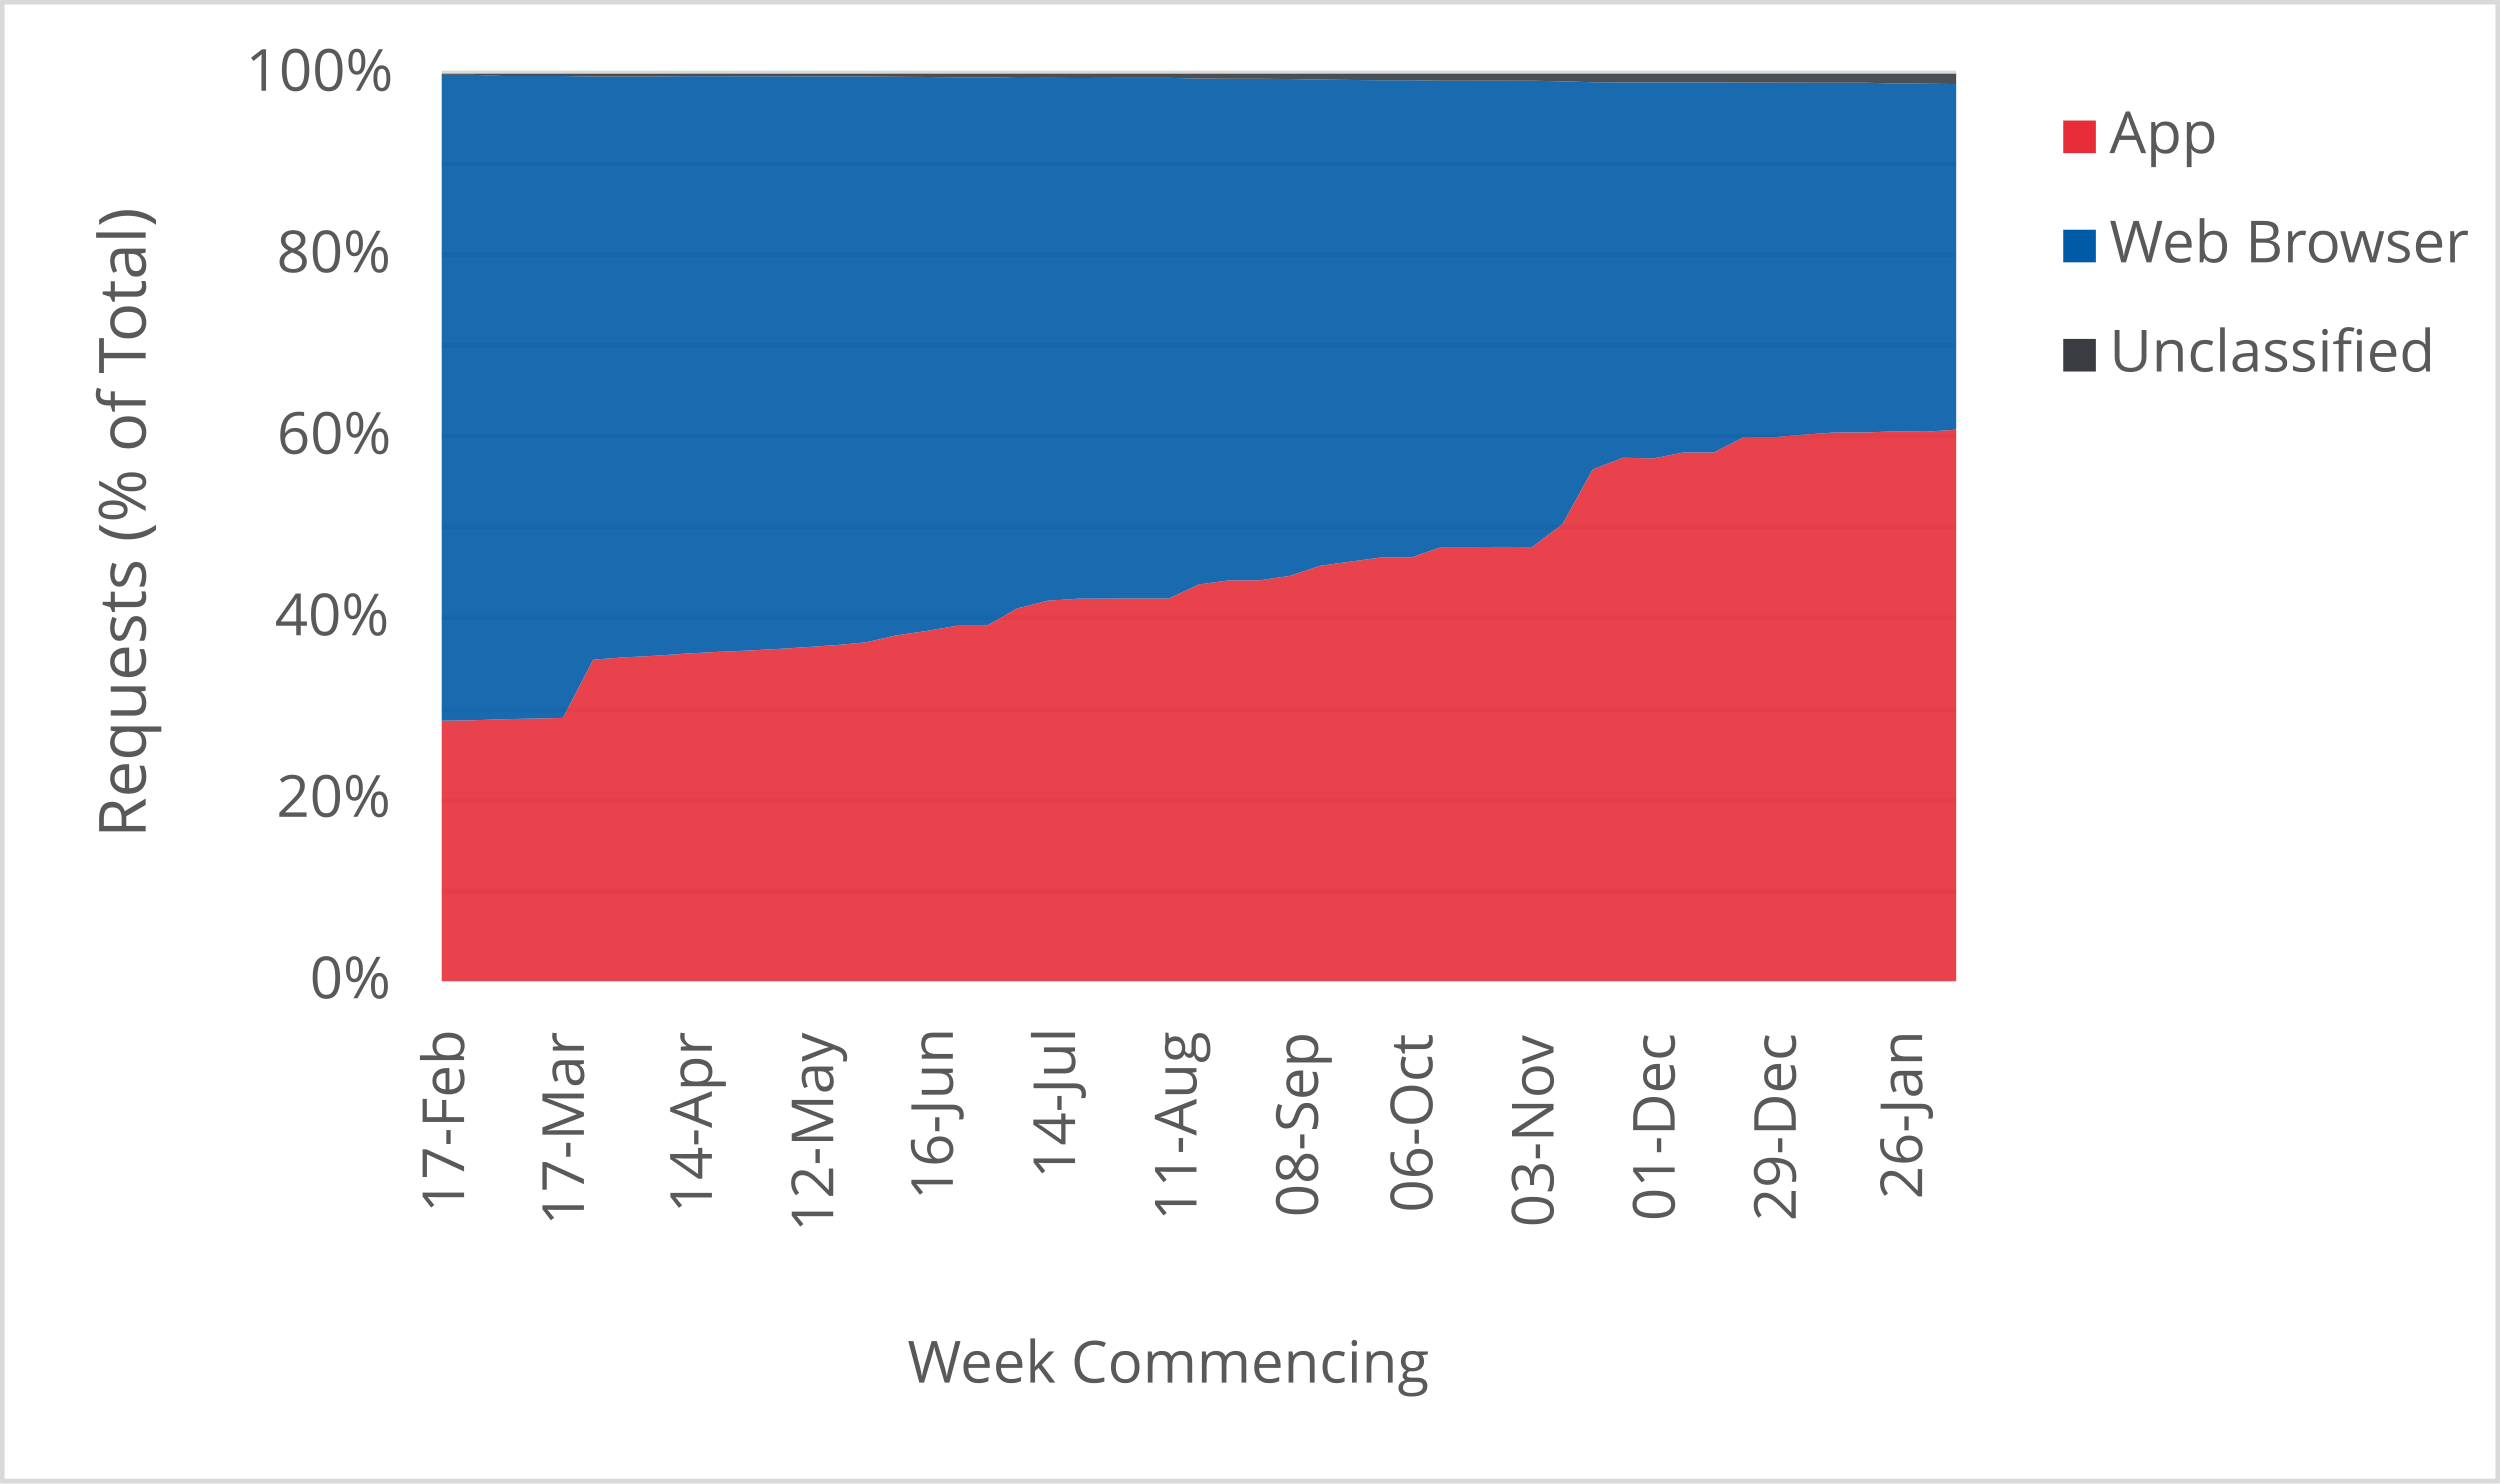
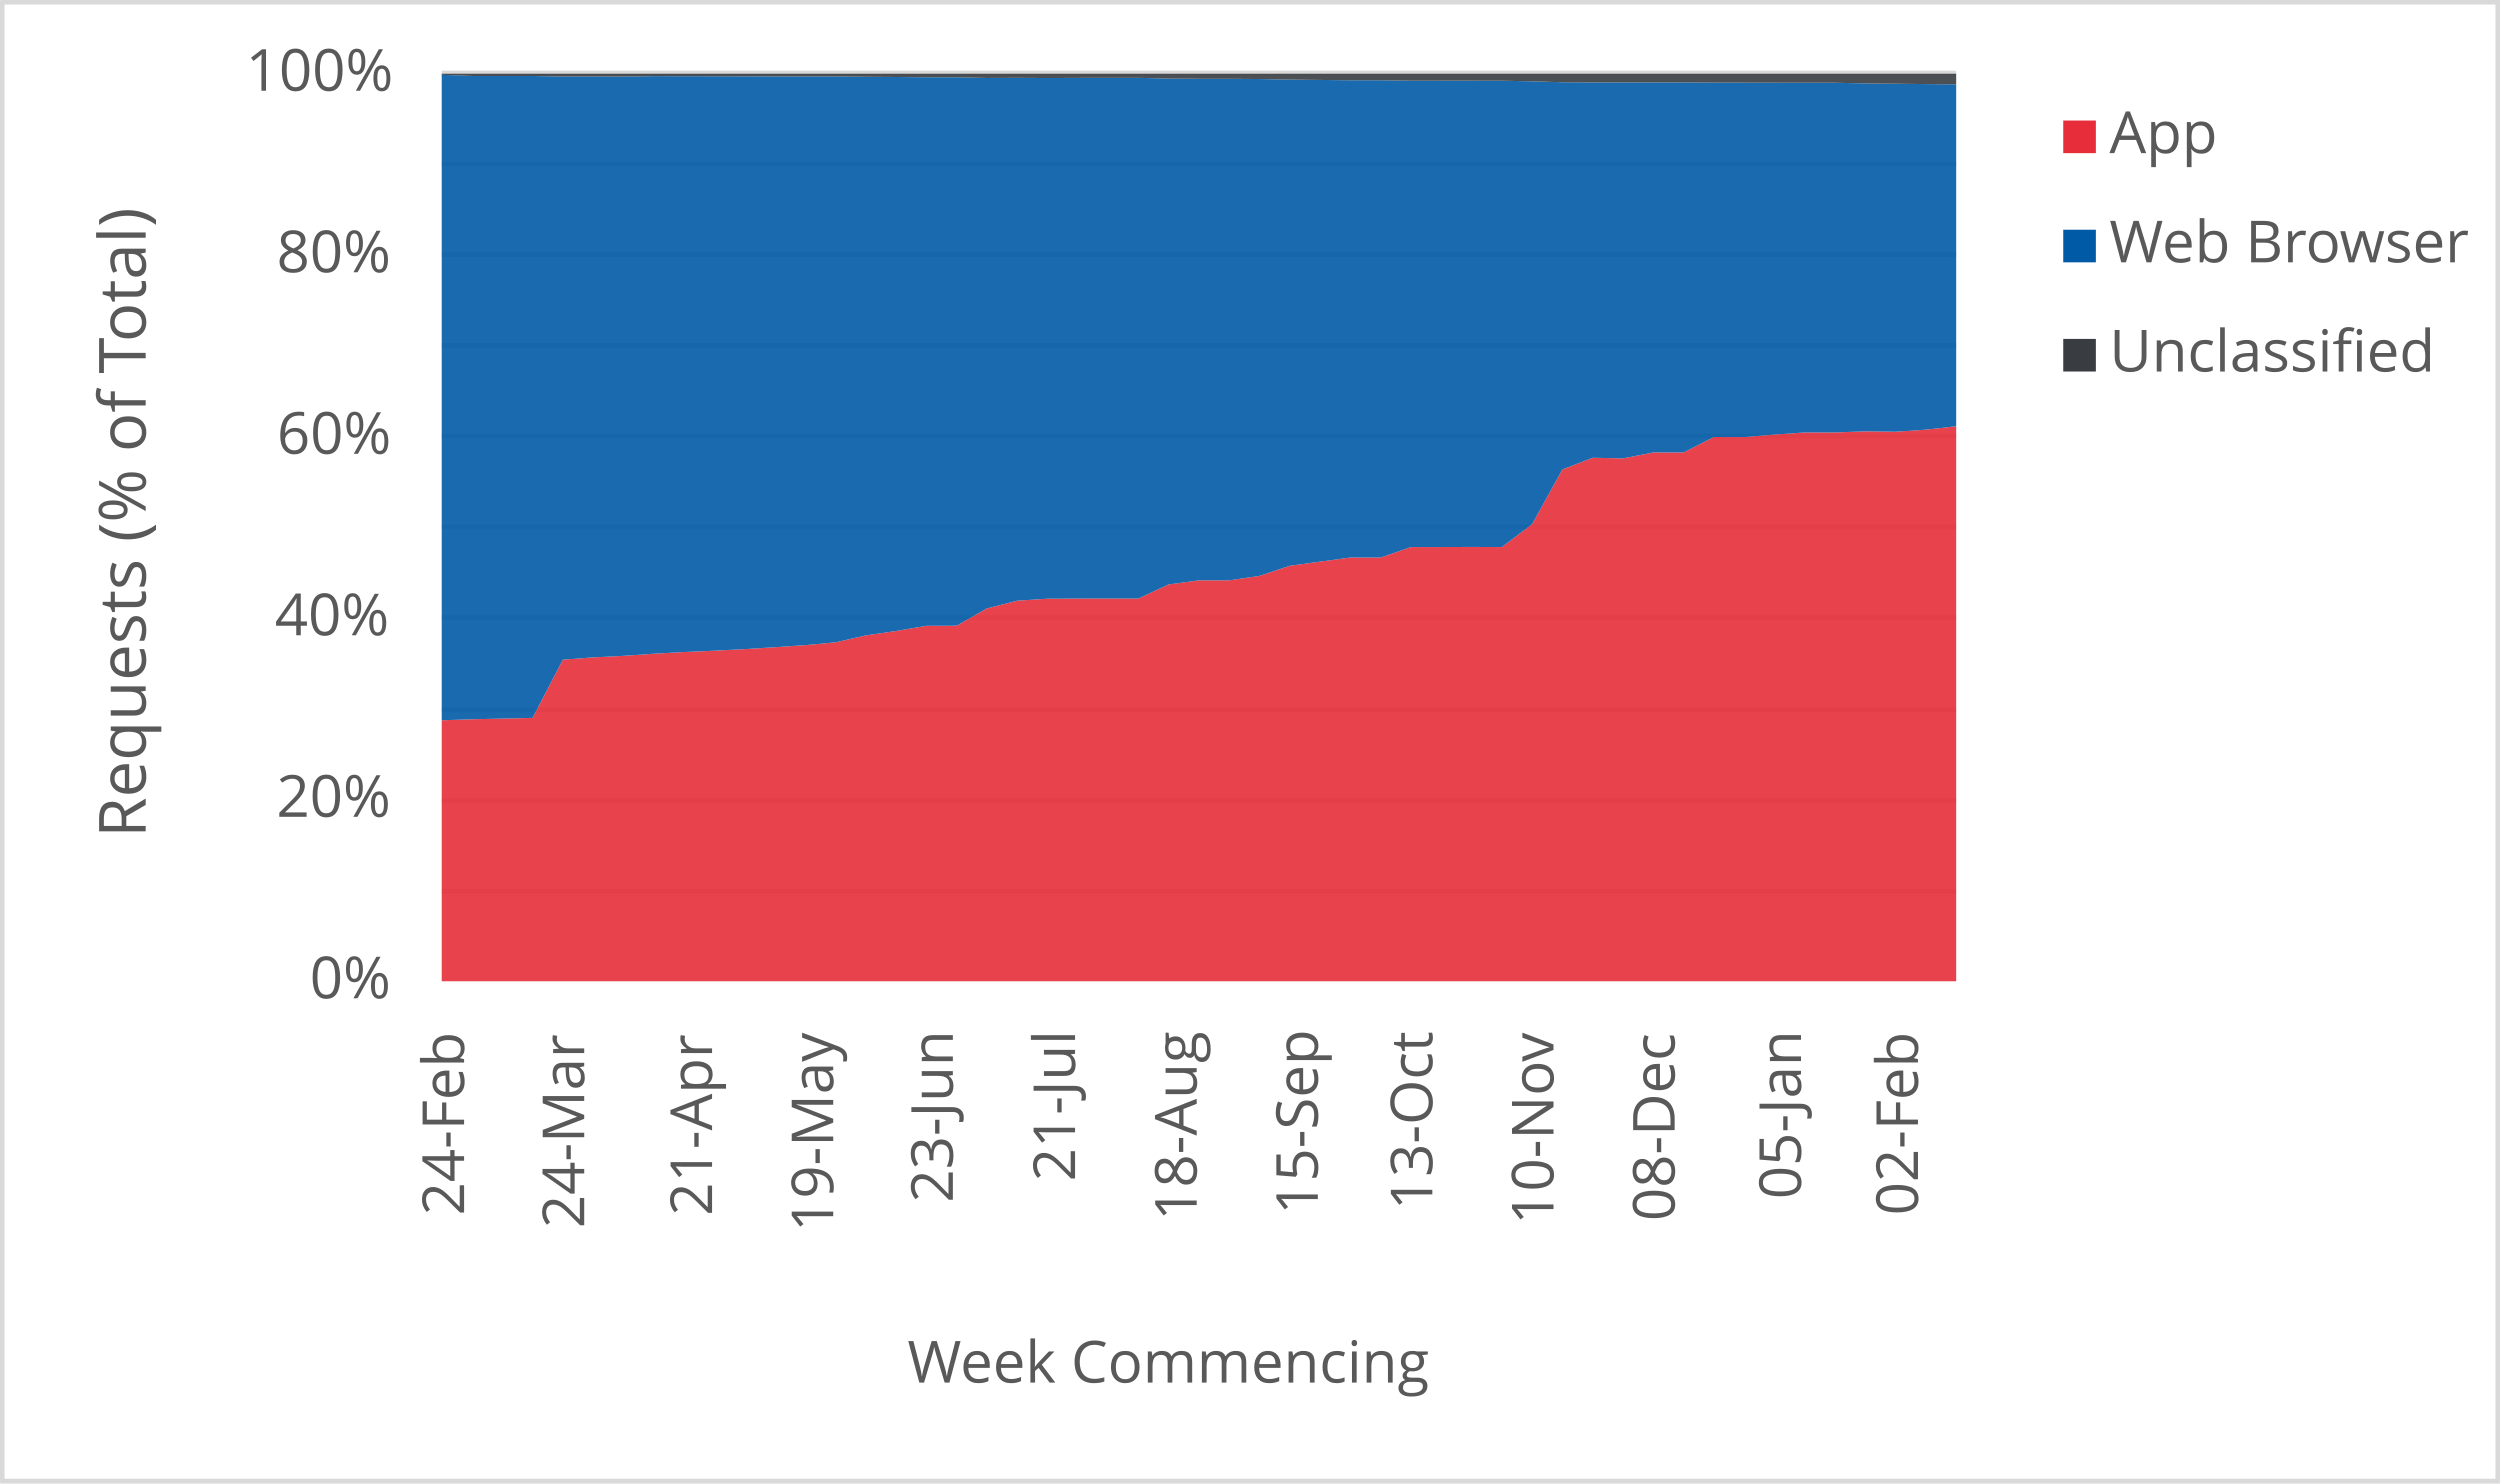
<svg xmlns="http://www.w3.org/2000/svg" width="1763" height="1046" xml:space="preserve" overflow="hidden">
  <defs>
    <clipPath id="clip0">
      <rect x="2917" y="346" width="1763" height="1046" />
    </clipPath>
  </defs>
  <g clip-path="url(#clip0)" transform="translate(-2917 -346)">
    <rect x="2918" y="347" width="1760" height="1043" fill="#FFFFFF" />
    <g>
      <path d="    M3228.5 974.532 4296.5 974.532    M3228.5 910.53 4296.5 910.53    M3228.5 846.528 4296.5 846.528    M3228.5 781.526 4296.5 781.526    M3228.5 717.524 4296.5 717.524    M3228.5 653.522 4296.5 653.522    M3228.5 589.52 4296.5 589.52    M3228.5 525.517 4296.5 525.517    M3228.5 461.515 4296.5 461.515    M3228.5 397.5 4296.5 397.5" stroke="#D9D9D9" stroke-width="3.438" stroke-linejoin="round" stroke-miterlimit="10" fill="none" />
    </g>
    <g>
      <path d="M 1038.5 4296.5 1038.5" stroke="#D9D9D9" stroke-width="3.438" stroke-linejoin="round" stroke-miterlimit="10" fill="none" fill-rule="evenodd" />
    </g>
    <g>
-       <text fill="#595959" font-family="Verdana,Open Sans,DejaVu Sans,sans-serif" font-weight="400" font-size="41" transform="matrix(6.12323e-17 -1 1 6.12323e-17 3244.275 1201.32)">17-Feb</text>
+       <text fill="#595959" font-family="Verdana,Open Sans,DejaVu Sans,sans-serif" font-weight="400" font-size="41" transform="matrix(6.12323e-17 -1 1 6.12323e-17 3244.275 1203.082)">24-Feb</text>
    </g>
    <g>
-       <text fill="#595959" font-family="Verdana,Open Sans,DejaVu Sans,sans-serif" font-weight="400" font-size="41" transform="matrix(6.12323e-17 -1 1 6.12323e-17 3328.774 1210.289)">17-Mar</text>
+       <text fill="#595959" font-family="Verdana,Open Sans,DejaVu Sans,sans-serif" font-weight="400" font-size="41" transform="matrix(6.12323e-17 -1 1 6.12323e-17 3328.985 1212.051)">24-Mar</text>
    </g>
    <g>
-       <text fill="#595959" font-family="Verdana,Open Sans,DejaVu Sans,sans-serif" font-weight="400" font-size="41" transform="matrix(6.12323e-17 -1 1 6.12323e-17 3419.019 1201.541)">14-Apr</text>
+       <text fill="#595959" font-family="Verdana,Open Sans,DejaVu Sans,sans-serif" font-weight="400" font-size="41" transform="matrix(6.12323e-17 -1 1 6.12323e-17 3419.149 1203.302)">21-Apr</text>
    </g>
    <g>
-       <text fill="#595959" font-family="Verdana,Open Sans,DejaVu Sans,sans-serif" font-weight="400" font-size="41" transform="matrix(6.12323e-17 -1 1 6.12323e-17 3504.589 1214.753)">12-May</text>
+       <text fill="#595959" font-family="Verdana,Open Sans,DejaVu Sans,sans-serif" font-weight="400" font-size="41" transform="matrix(6.12323e-17 -1 1 6.12323e-17 3504.589 1214.753)">19-May</text>
    </g>
    <g>
-       <text fill="#595959" font-family="Verdana,Open Sans,DejaVu Sans,sans-serif" font-weight="400" font-size="41" transform="matrix(6.12323e-17 -1 1 6.12323e-17 3588.958 1192.291)">16-Jun</text>
+       <text fill="#595959" font-family="Verdana,Open Sans,DejaVu Sans,sans-serif" font-weight="400" font-size="41" transform="matrix(6.12323e-17 -1 1 6.12323e-17 3588.958 1194.053)">23-Jun</text>
    </g>
    <g>
-       <text fill="#595959" font-family="Verdana,Open Sans,DejaVu Sans,sans-serif" font-weight="400" font-size="41" transform="matrix(6.12323e-17 -1 1 6.12323e-17 3675.129 1177.277)">14-Jul</text>
+       <text fill="#595959" font-family="Verdana,Open Sans,DejaVu Sans,sans-serif" font-weight="400" font-size="41" transform="matrix(6.12323e-17 -1 1 6.12323e-17 3675.129 1179.039)">21-Jul</text>
    </g>
    <g>
-       <text fill="#595959" font-family="Verdana,Open Sans,DejaVu Sans,sans-serif" font-weight="400" font-size="41" transform="matrix(6.12323e-17 -1 1 6.12323e-17 3760.759 1206.906)">11-Aug</text>
+       <text fill="#595959" font-family="Verdana,Open Sans,DejaVu Sans,sans-serif" font-weight="400" font-size="41" transform="matrix(6.12323e-17 -1 1 6.12323e-17 3760.909 1206.906)">18-Aug</text>
    </g>
    <g>
-       <text fill="#595959" font-family="Verdana,Open Sans,DejaVu Sans,sans-serif" font-weight="400" font-size="41" transform="matrix(6.12323e-17 -1 1 6.12323e-17 3846.369 1204.383)">08-Sep</text>
+       <text fill="#595959" font-family="Verdana,Open Sans,DejaVu Sans,sans-serif" font-weight="400" font-size="41" transform="matrix(6.12323e-17 -1 1 6.12323e-17 3846.349 1202.662)">15-Sep</text>
    </g>
    <g>
-       <text fill="#595959" font-family="Verdana,Open Sans,DejaVu Sans,sans-serif" font-weight="400" font-size="41" transform="matrix(6.12323e-17 -1 1 6.12323e-17 3927.085 1201.1)">06-Oct</text>
+       <text fill="#595959" font-family="Verdana,Open Sans,DejaVu Sans,sans-serif" font-weight="400" font-size="41" transform="matrix(6.12323e-17 -1 1 6.12323e-17 3927.085 1199.378)">13-Oct</text>
    </g>
    <g>
-       <text fill="#595959" font-family="Verdana,Open Sans,DejaVu Sans,sans-serif" font-weight="400" font-size="41" transform="matrix(6.12323e-17 -1 1 6.12323e-17 4012.525 1211.43)">03-Nov</text>
+       <text fill="#595959" font-family="Verdana,Open Sans,DejaVu Sans,sans-serif" font-weight="400" font-size="41" transform="matrix(6.12323e-17 -1 1 6.12323e-17 4012.525 1209.708)">10-Nov</text>
    </g>
    <g>
-       <text fill="#595959" font-family="Verdana,Open Sans,DejaVu Sans,sans-serif" font-weight="400" font-size="41" transform="matrix(6.12323e-17 -1 1 6.12323e-17 4097.965 1207.086)">01-Dec</text>
+       <text fill="#595959" font-family="Verdana,Open Sans,DejaVu Sans,sans-serif" font-weight="400" font-size="41" transform="matrix(6.12323e-17 -1 1 6.12323e-17 4097.965 1207.086)">08-Dec</text>
    </g>
    <g>
-       <text fill="#595959" font-family="Verdana,Open Sans,DejaVu Sans,sans-serif" font-weight="400" font-size="41" transform="matrix(6.12323e-17 -1 1 6.12323e-17 4183.385 1207.126)">29-Dec</text>
+       <text fill="#595959" font-family="Verdana,Open Sans,DejaVu Sans,sans-serif" font-weight="400" font-size="41" transform="matrix(6.12323e-17 -1 1 6.12323e-17 4187.058 1191.651)">05-Jan</text>
    </g>
    <g>
-       <text fill="#595959" font-family="Verdana,Open Sans,DejaVu Sans,sans-serif" font-weight="400" font-size="41" transform="matrix(6.12323e-17 -1 1 6.12323e-17 4272.478 1191.691)">26-Jan</text>
+       <text fill="#595959" font-family="Verdana,Open Sans,DejaVu Sans,sans-serif" font-weight="400" font-size="41" transform="matrix(6.12323e-17 -1 1 6.12323e-17 4269.555 1203.042)">02-Feb</text>
    </g>
    <g>
      <text fill="#595959" font-family="Verdana,Open Sans,DejaVu Sans,sans-serif" font-weight="400" font-size="41" transform="matrix(1 0 0 1 3135.448 1050)">0%</text>
    </g>
    <g>
      <text fill="#595959" font-family="Verdana,Open Sans,DejaVu Sans,sans-serif" font-weight="400" font-size="41" transform="matrix(1 0 0 1 3111.965 922)">20%</text>
    </g>
    <g>
      <text fill="#595959" font-family="Verdana,Open Sans,DejaVu Sans,sans-serif" font-weight="400" font-size="41" transform="matrix(1 0 0 1 3110.824 794)">40%</text>
    </g>
    <g>
      <text fill="#595959" font-family="Verdana,Open Sans,DejaVu Sans,sans-serif" font-weight="400" font-size="41" transform="matrix(1 0 0 1 3112.306 666)">60%</text>
    </g>
    <g>
      <text fill="#595959" font-family="Verdana,Open Sans,DejaVu Sans,sans-serif" font-weight="400" font-size="41" transform="matrix(1 0 0 1 3112.045 538)">80%</text>
    </g>
    <g>
      <text fill="#595959" font-family="Verdana,Open Sans,DejaVu Sans,sans-serif" font-weight="400" font-size="41" transform="matrix(1 0 0 1 3090.284 410)">100%</text>
    </g>
    <g>
      <text fill="#595959" font-family="Verdana,Open Sans,DejaVu Sans,sans-serif" font-weight="400" font-size="41" transform="matrix(1 0 0 1 3556.971 1321)">Week Commencing</text>
    </g>
    <g>
      <text fill="#595959" font-family="Verdana,Open Sans,DejaVu Sans,sans-serif" font-weight="400" font-size="46" transform="matrix(6.12323e-17 -1 1 6.12323e-17 3019.73 936.7666)">Requests (% of Total)</text>
    </g>
    <rect x="2918.5" y="347.5" width="1760" height="1043" stroke="#D9D9D9" stroke-width="3.438" stroke-linejoin="round" stroke-miterlimit="10" fill="none" />
    <g>
-       <path d="M3228.5 1038 3249.86 1038 3271.22 1038 3292.58 1038 3313.94 1038 3335.3 1038 3356.66 1038 3378.02 1038 3399.38 1038 3420.74 1038 3442.1 1038 3463.46 1038 3484.82 1038 3506.18 1038 3527.54 1038 3548.9 1038 3570.26 1038 3591.62 1038 3612.98 1038 3634.34 1038 3655.7 1038 3677.06 1038 3698.42 1038 3719.78 1038 3741.14 1038 3762.5 1038 3783.86 1038 3805.22 1038 3826.58 1038 3847.94 1038 3869.3 1038 3890.66 1038 3912.02 1038 3933.38 1038 3954.74 1038 3976.1 1038 3997.46 1038 4018.82 1038 4040.18 1038 4061.54 1038 4082.9 1038 4104.26 1038 4125.62 1038 4146.98 1038 4168.34 1038 4189.7 1038 4211.06 1038 4232.42 1038 4253.78 1038 4275.14 1038 4296.5 1038 4296.5 648.996 4275.14 650.458 4253.78 650.183 4232.42 650.951 4211.06 650.969 4189.7 652.452 4168.34 654.244 4146.98 654.178 4125.62 665.101 4104.26 665.069 4082.9 669.251 4061.54 668.802 4040.18 677.031 4018.82 715.633 3997.46 731.79 3976.1 731.695 3954.74 731.781 3933.38 731.771 3912.02 739.179 3890.66 739.172 3869.3 742.046 3847.94 744.982 3826.58 752.092 3805.22 755.239 3783.86 755.25 3762.5 758.13 3741.14 768.087 3719.78 768.062 3698.42 768.117 3677.06 768.202 3655.7 769.607 3634.34 775.05 3612.98 787.236 3591.62 787.309 3570.26 790.965 3548.9 794.081 3527.54 798.971 3506.18 800.958 3484.82 802.407 3463.46 803.757 3442.1 804.88 3420.74 805.789 3399.38 807.011 3378.02 808.499 3356.66 809.572 3335.3 811.203 3313.94 852.254 3292.58 852.763 3271.22 853.213 3249.86 853.954 3228.5 854.231 3228.5 1038Z" fill="#e62d39" opacity="0.9" />
+       <path d="M3228.5 1038 3249.86 1038 3271.22 1038 3292.58 1038 3313.94 1038 3335.3 1038 3356.66 1038 3378.02 1038 3399.38 1038 3420.74 1038 3442.1 1038 3463.46 1038 3484.82 1038 3506.18 1038 3527.54 1038 3548.9 1038 3570.26 1038 3591.62 1038 3612.98 1038 3634.34 1038 3655.7 1038 3677.06 1038 3698.42 1038 3719.78 1038 3741.14 1038 3762.5 1038 3783.86 1038 3805.22 1038 3826.58 1038 3847.94 1038 3869.3 1038 3890.66 1038 3912.02 1038 3933.38 1038 3954.74 1038 3976.1 1038 3997.46 1038 4018.82 1038 4040.18 1038 4061.54 1038 4082.9 1038 4104.26 1038 4125.62 1038 4146.98 1038 4168.34 1038 4189.7 1038 4211.06 1038 4232.42 1038 4253.78 1038 4275.14 1038 4296.5 1038 4296.5 646.595 4275.14 648.996 4253.78 650.458 4232.42 650.183 4211.06 650.951 4189.7 650.969 4168.34 652.452 4146.98 654.244 4125.62 654.178 4104.26 665.101 4082.9 665.069 4061.54 669.251 4040.18 668.802 4018.82 677.031 3997.46 715.633 3976.1 731.79 3954.74 731.695 3933.38 731.781 3912.02 731.771 3890.66 739.179 3869.3 739.172 3847.94 742.046 3826.58 744.982 3805.22 752.092 3783.86 755.239 3762.5 755.25 3741.14 758.13 3719.78 768.087 3698.42 768.062 3677.06 768.117 3655.7 768.202 3634.34 769.607 3612.98 775.05 3591.62 787.236 3570.26 787.309 3548.9 790.965 3527.54 794.081 3506.18 798.971 3484.82 800.958 3463.46 802.407 3442.1 803.757 3420.74 804.88 3399.38 805.789 3378.02 807.011 3356.66 808.499 3335.3 809.572 3313.94 811.203 3292.58 852.254 3271.22 852.763 3249.86 853.213 3228.5 853.954 3228.5 1038Z" fill="#e62d39" opacity="0.9" />
    </g>
    <g>
-       <path d="M3228.5 854.231 3249.86 853.954 3271.22 853.213 3292.58 852.763 3313.94 852.254 3335.3 811.203 3356.66 809.572 3378.02 808.499 3399.38 807.011 3420.74 805.789 3442.1 804.88 3463.46 803.757 3484.82 802.407 3506.18 800.958 3527.54 798.971 3548.9 794.081 3570.26 790.965 3591.62 787.309 3612.98 787.236 3634.34 775.05 3655.7 769.607 3677.06 768.202 3698.42 768.117 3719.78 768.062 3741.14 768.087 3762.5 758.13 3783.86 755.25 3805.22 755.239 3826.58 752.092 3847.94 744.982 3869.3 742.046 3890.66 739.172 3912.02 739.179 3933.38 731.771 3954.74 731.781 3976.1 731.695 3997.46 731.79 4018.82 715.633 4040.18 677.031 4061.54 668.802 4082.9 669.251 4104.26 665.069 4125.62 665.101 4146.98 654.178 4168.34 654.244 4189.7 652.452 4211.06 650.969 4232.42 650.951 4253.78 650.183 4275.14 650.458 4296.5 648.996 4296.5 405.287 4275.14 405.054 4253.78 404.827 4232.42 404.36 4211.06 404.361 4189.7 404.313 4168.34 404.269 4146.98 404.255 4125.62 404.101 4104.26 404.099 4082.9 404.096 4061.54 404.129 4040.18 403.996 4018.82 403.349 3997.46 402.925 3976.1 402.907 3954.74 402.909 3933.38 402.93 3912.02 402.603 3890.66 402.61 3869.3 402.372 3847.94 402.145 3826.58 401.736 3805.22 401.57 3783.86 401.571 3762.5 401.408 3741.14 400.892 3719.78 400.889 3698.42 400.939 3677.06 401.027 3655.7 400.909 3634.34 400.992 3612.98 400.488 3591.62 400.496 3570.26 400.292 3548.9 400.158 3527.54 399.929 3506.18 399.933 3484.82 399.88 3463.46 399.831 3442.1 399.774 3420.74 399.725 3399.38 399.705 3378.02 400.004 3356.66 399.96 3335.3 399.991 3313.94 399.584 3292.58 399.605 3271.22 399.583 3249.86 398.769 3228.5 398.749 3228.5 854.231Z" fill="#005aa6" opacity="0.9" />
+       <path d="M3228.5 853.954 3249.86 853.213 3271.22 852.763 3292.58 852.254 3313.94 811.203 3335.3 809.572 3356.66 808.499 3378.02 807.011 3399.38 805.789 3420.74 804.88 3442.1 803.757 3463.46 802.407 3484.82 800.958 3506.18 798.971 3527.54 794.081 3548.9 790.965 3570.26 787.309 3591.62 787.236 3612.98 775.05 3634.34 769.607 3655.7 768.202 3677.06 768.117 3698.42 768.062 3719.78 768.087 3741.14 758.13 3762.5 755.25 3783.86 755.239 3805.22 752.092 3826.58 744.982 3847.94 742.046 3869.3 739.172 3890.66 739.179 3912.02 731.771 3933.38 731.781 3954.74 731.695 3976.1 731.79 3997.46 715.633 4018.82 677.031 4040.18 668.802 4061.54 669.251 4082.9 665.069 4104.26 665.101 4125.62 654.178 4146.98 654.244 4168.34 652.452 4189.7 650.969 4211.06 650.951 4232.42 650.183 4253.78 650.458 4275.14 648.996 4296.5 646.595 4296.5 405.491 4275.14 405.287 4253.78 405.054 4232.42 404.827 4211.06 404.36 4189.7 404.361 4168.34 404.313 4146.98 404.269 4125.62 404.255 4104.26 404.101 4082.9 404.099 4061.54 404.096 4040.18 404.129 4018.82 403.996 3997.46 403.349 3976.1 402.925 3954.74 402.907 3933.38 402.909 3912.02 402.93 3890.66 402.603 3869.3 402.61 3847.94 402.372 3826.58 402.145 3805.22 401.736 3783.86 401.57 3762.5 401.571 3741.14 401.408 3719.78 400.892 3698.42 400.889 3677.06 400.939 3655.7 401.027 3634.34 400.909 3612.98 400.992 3591.62 400.488 3570.26 400.496 3548.9 400.292 3527.54 400.158 3506.18 399.929 3484.82 399.933 3463.46 399.88 3442.1 399.831 3420.74 399.774 3399.38 399.725 3378.02 399.705 3356.66 400.004 3335.3 399.96 3313.94 399.991 3292.58 399.584 3271.22 399.605 3249.86 399.583 3228.5 398.769 3228.5 853.954Z" fill="#005aa6" opacity="0.9" />
    </g>
    <g>
-       <path d="M3228.5 398.749 3249.86 398.769 3271.22 399.583 3292.58 399.605 3313.94 399.584 3335.3 399.991 3356.66 399.96 3378.02 400.004 3399.38 399.705 3420.74 399.725 3442.1 399.774 3463.46 399.831 3484.82 399.88 3506.18 399.933 3527.54 399.929 3548.9 400.158 3570.26 400.292 3591.62 400.496 3612.98 400.488 3634.34 400.992 3655.7 400.909 3677.06 401.027 3698.42 400.939 3719.78 400.889 3741.14 400.892 3762.5 401.408 3783.86 401.571 3805.22 401.57 3826.58 401.736 3847.94 402.145 3869.3 402.372 3890.66 402.61 3912.02 402.603 3933.38 402.93 3954.74 402.909 3976.1 402.907 3997.46 402.925 4018.82 403.349 4040.18 403.996 4061.54 404.129 4082.9 404.096 4104.26 404.099 4125.62 404.101 4146.98 404.255 4168.34 404.269 4189.7 404.313 4211.06 404.361 4232.42 404.36 4253.78 404.827 4275.14 405.054 4296.5 405.287 4296.5 398 4275.14 398 4253.78 398 4232.42 398 4211.06 398 4189.7 398 4168.34 398 4146.98 398 4125.62 398 4104.26 398 4082.9 398 4061.54 398 4040.18 398 4018.82 398 3997.46 398 3976.1 398 3954.74 398 3933.38 398 3912.02 398 3890.66 398 3869.3 398 3847.94 398 3826.58 398 3805.22 398 3783.86 398 3762.5 398 3741.14 398 3719.78 398 3698.42 398 3677.06 398 3655.7 398 3634.34 398 3612.98 398 3591.62 398 3570.26 398 3548.9 398 3527.54 398 3506.18 398 3484.82 398 3463.46 398 3442.1 398 3420.74 398 3399.38 398 3378.02 398 3356.66 398 3335.3 398 3313.94 398 3292.58 398 3271.22 398 3249.86 398 3228.5 398 3228.5 398.749Z" fill="#393d41" opacity="0.9" />
+       <path d="M3228.5 398.769 3249.86 399.583 3271.22 399.605 3292.58 399.584 3313.94 399.991 3335.3 399.96 3356.66 400.004 3378.02 399.705 3399.38 399.725 3420.74 399.774 3442.1 399.831 3463.46 399.88 3484.82 399.933 3506.18 399.929 3527.54 400.158 3548.9 400.292 3570.26 400.496 3591.62 400.488 3612.98 400.992 3634.34 400.909 3655.7 401.027 3677.06 400.939 3698.42 400.889 3719.78 400.892 3741.14 401.408 3762.5 401.571 3783.86 401.57 3805.22 401.736 3826.58 402.145 3847.94 402.372 3869.3 402.61 3890.66 402.603 3912.02 402.93 3933.38 402.909 3954.74 402.907 3976.1 402.925 3997.46 403.349 4018.82 403.996 4040.18 404.129 4061.54 404.096 4082.9 404.099 4104.26 404.101 4125.62 404.255 4146.98 404.269 4168.34 404.313 4189.7 404.361 4211.06 404.36 4232.42 404.827 4253.78 405.054 4275.14 405.287 4296.5 405.491 4296.5 398 4275.14 398 4253.78 398 4232.42 398 4211.06 398 4189.7 398 4168.34 398 4146.98 398 4125.62 398 4104.26 398 4082.9 398 4061.54 398 4040.18 398 4018.82 398 3997.46 398 3976.1 398 3954.74 398 3933.38 398 3912.02 398 3890.66 398 3869.3 398 3847.94 398 3826.58 398 3805.22 398 3783.86 398 3762.5 398 3741.14 398 3719.78 398 3698.42 398 3677.06 398 3655.7 398 3634.34 398 3612.98 398 3591.62 398 3570.26 398 3548.9 398 3527.54 398 3506.18 398 3484.82 398 3463.46 398 3442.1 398 3420.74 398 3399.38 398 3378.02 398 3356.66 398 3335.3 398 3313.94 398 3292.58 398 3271.22 398 3249.86 398 3228.5 398 3228.5 398.769Z" fill="#393d41" opacity="0.9" />
    </g>
    <g>
      <rect x="4372" y="431" width="23" height="23" fill="#e62d39" />
    </g>
    <g>
      <text fill="#595959" font-family="Verdana,Open Sans,DejaVu Sans,sans-serif" font-weight="400" font-size="41" transform="matrix(1 0 0 1 4404.56 454)">App</text>
    </g>
    <g>
      <rect x="4372" y="508" width="23" height="23" fill="#005aa6" />
    </g>
    <g>
      <text fill="#595959" font-family="Verdana,Open Sans,DejaVu Sans,sans-serif" font-weight="400" font-size="41" transform="matrix(1 0 0 1 4404.56 531)">Web Browser</text>
    </g>
    <g>
      <rect x="4372" y="585" width="23" height="23" fill="#393d41" />
    </g>
    <g>
      <text fill="#595959" font-family="Verdana,Open Sans,DejaVu Sans,sans-serif" font-weight="400" font-size="41" transform="matrix(1 0 0 1 4404.56 608)">Unclassified</text>
    </g>
  </g>
</svg>
